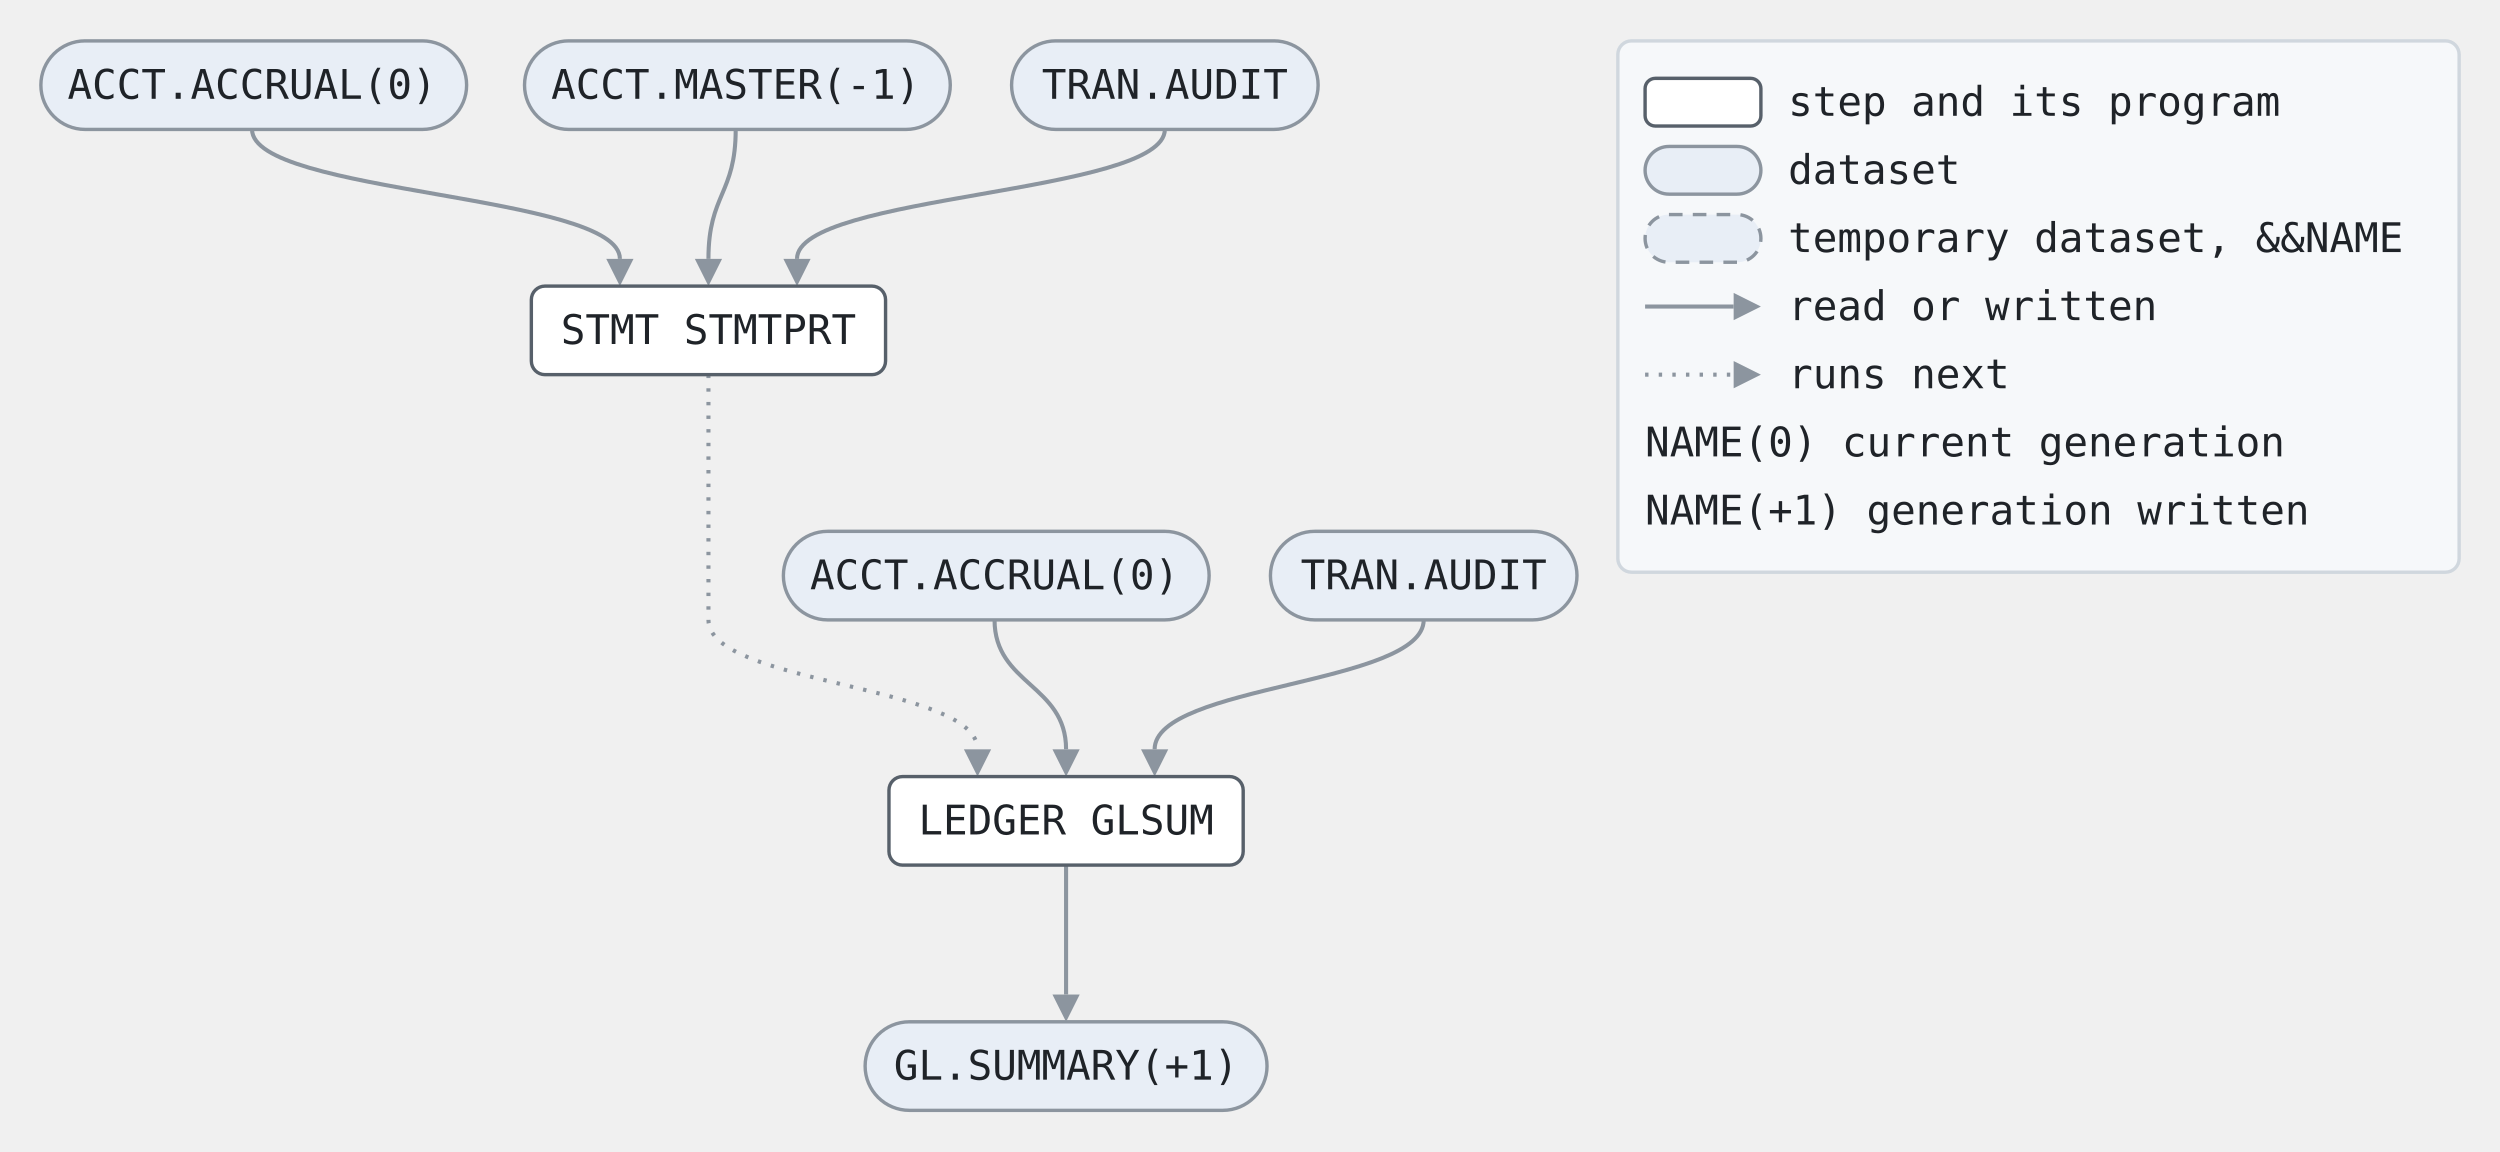
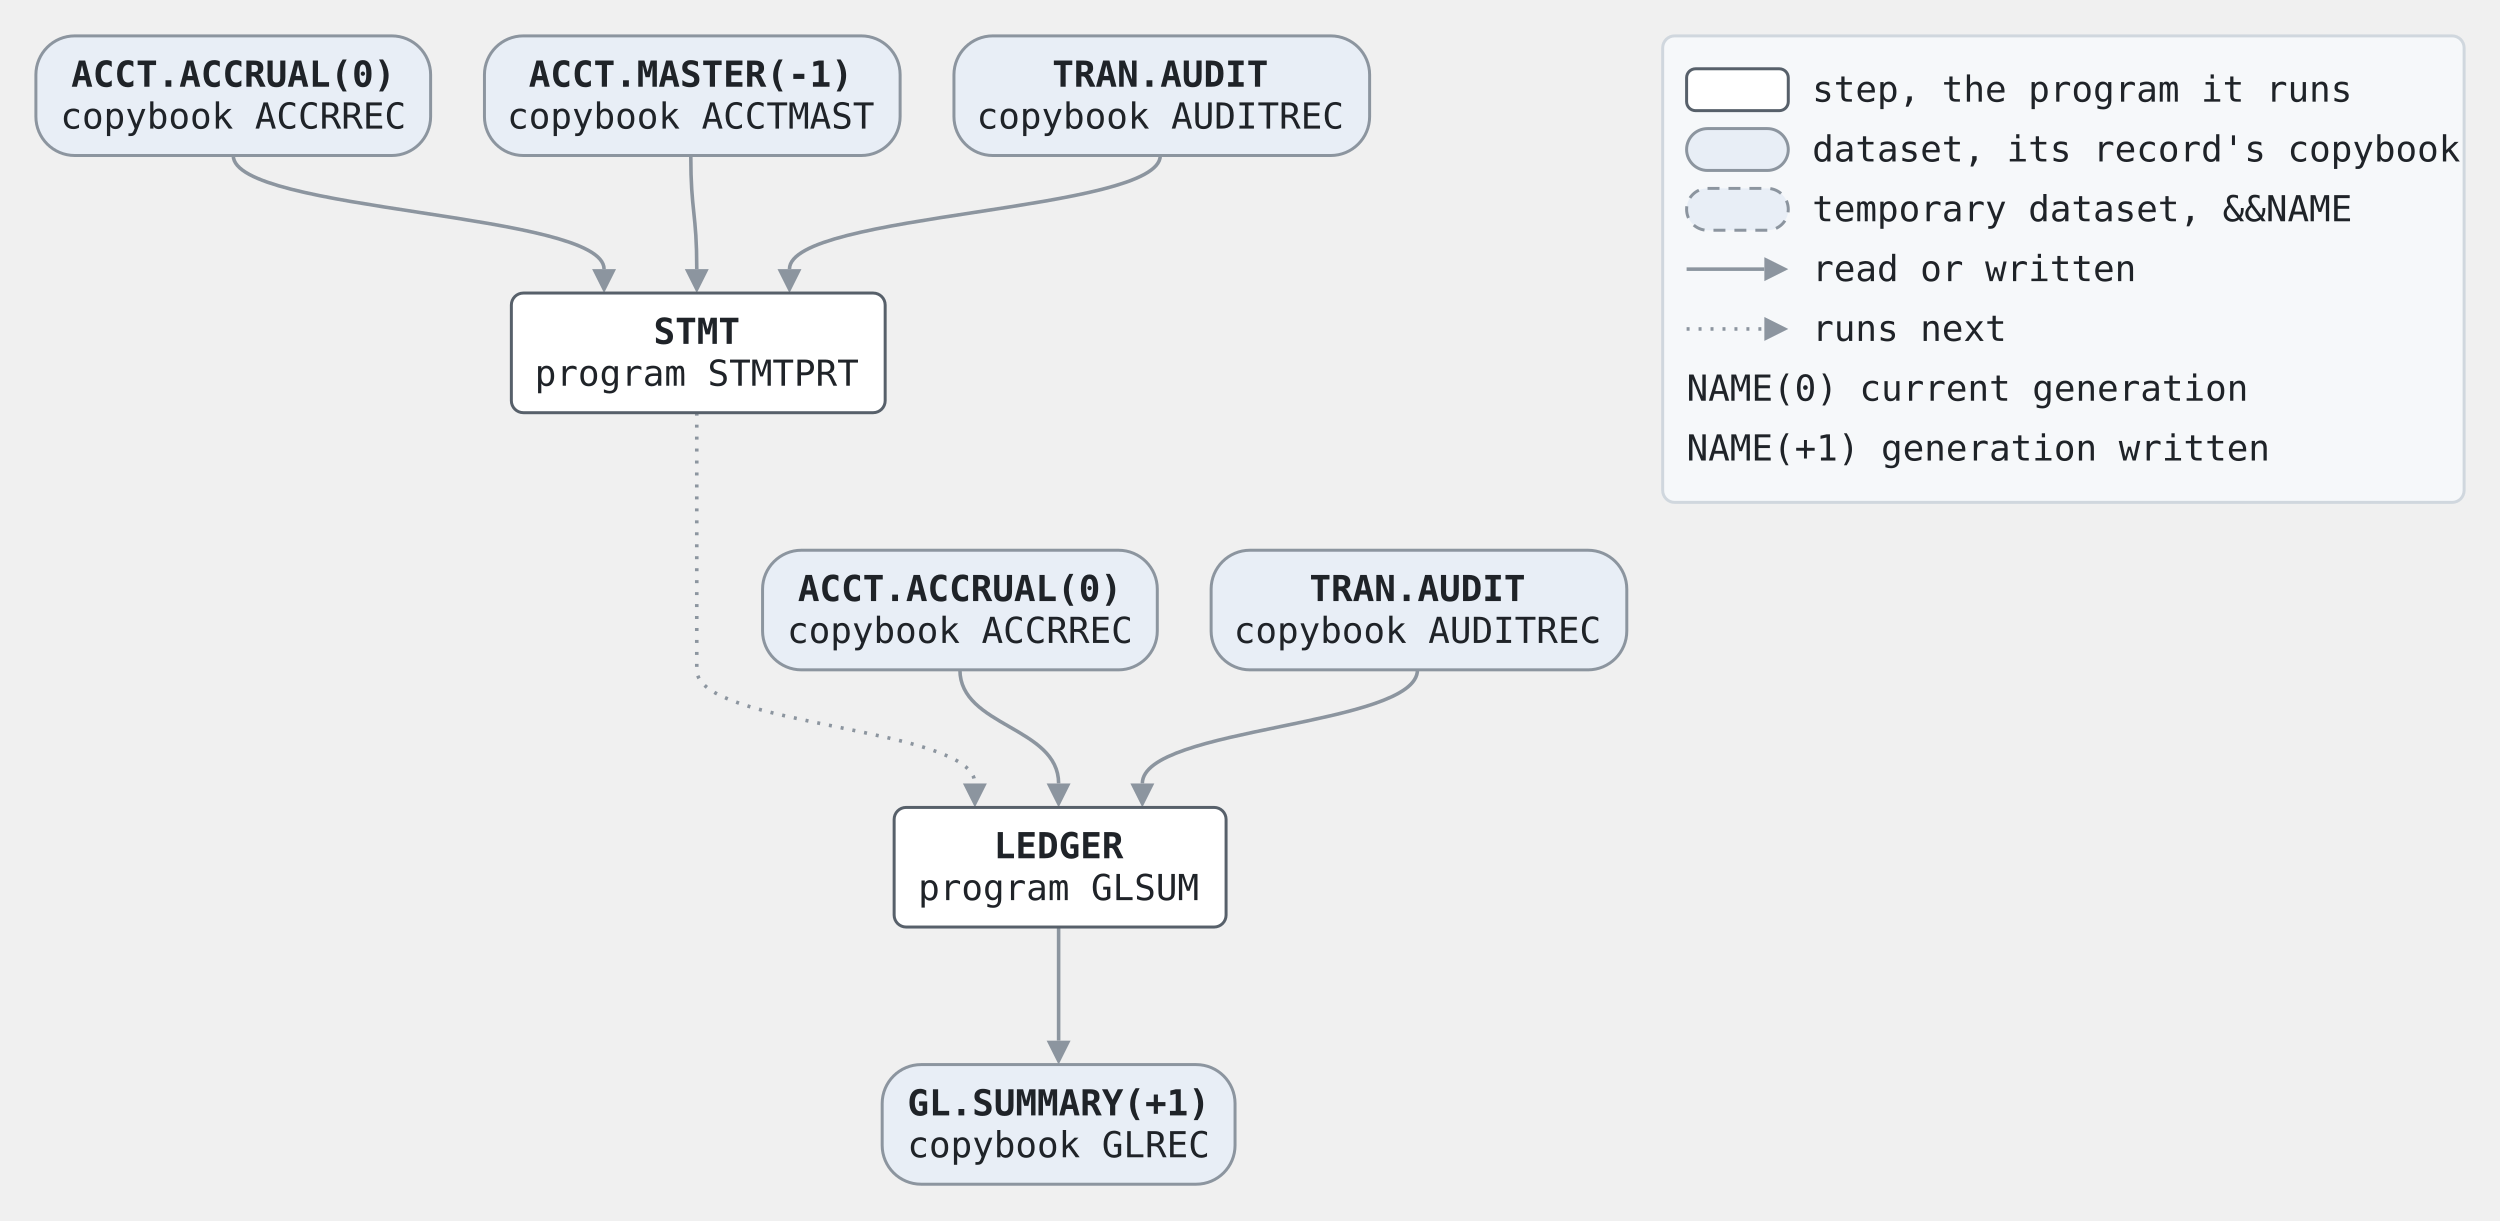
- <svg xmlns="http://www.w3.org/2000/svg" width="734" height="338" viewBox="0 0 734 338" font-family="ui-monospace, SFMono-Regular, Menlo, Consolas, monospace" font-size="12">
+ <svg xmlns="http://www.w3.org/2000/svg" width="836" height="408" viewBox="0 0 836 408" font-family="ui-monospace, SFMono-Regular, Menlo, Consolas, monospace" font-size="12">
  <style>
.box { fill: #ffffff; stroke: #57606a; stroke-width: 1 }
.box.emphasis { stroke-width: 2.5 }
.box.data { fill: #e8eef6; stroke: #8c959f }
.box.dashed { stroke-dasharray: 4 3 }
.label { fill: #1f2328 }
.label.first { font-weight: 600 }
.edge { fill: none; stroke: #8c959f; stroke-width: 1.2 }
.edge.dashed { stroke-dasharray: 4 3 }
.edge.dotted { stroke-dasharray: 1 3 }
.head { fill: #8c959f }
.legend { fill: #f6f8fa; stroke: #d0d7de }
@media (prefers-color-scheme: dark) {
  .box { fill: #161b22; stroke: #8b949e }
  .box.data { fill: #1f2a3a; stroke: #6e7681 }
  .label { fill: #e6edf3 }
  .edge { stroke: #6e7681 }
  .head { fill: #6e7681 }
  .legend { fill: #0d1117; stroke: #30363d }
}
</style>
  <defs>
    <marker id="arrow" viewBox="0 0 8 8" refX="0" refY="4" markerUnits="userSpaceOnUse" markerWidth="8" markerHeight="8" orient="auto-start-reverse">
      <path class="head" d="M0,0 L8,4 L0,8 z" />
    </marker>
  </defs>
-   <path class="edge" d="M74,38 C74,57 182,57 182,76" marker-end="url(#arrow)" />
-   <path class="edge" d="M216,38 C216,57 208,57 208,76" marker-end="url(#arrow)" />
-   <path class="edge" d="M342,38 C342,57 234,57 234,76" marker-end="url(#arrow)" />
-   <path class="edge" d="M292,182 C292,201 313,201 313,220" marker-end="url(#arrow)" />
-   <path class="edge" d="M418,182 C418,201 339,201 339,220" marker-end="url(#arrow)" />
-   <path class="edge dotted" d="M208,110 C208,133 208,133 208,156 L208,182 C208,201 287,201 287,220" marker-end="url(#arrow)" />
-   <path class="edge" d="M313,254 C313,273 313,273 313,292" marker-end="url(#arrow)" />
-   <g>
-     <rect class="box data" x="12" y="12" width="125" height="26" rx="13" />
-     <text class="label" x="74" y="29" text-anchor="middle">ACCT.ACCRUAL(0)</text>
-   </g>
-   <g>
-     <rect class="box data" x="154" y="12" width="125" height="26" rx="13" />
-     <text class="label" x="216" y="29" text-anchor="middle">ACCT.MASTER(-1)</text>
-   </g>
-   <g>
-     <rect class="box data" x="297" y="12" width="90" height="26" rx="13" />
-     <text class="label" x="342" y="29" text-anchor="middle">TRAN.AUDIT</text>
-   </g>
-   <a href="../../../pangaea/jobs/MONTHLY.jcl#L16">
-     <rect class="box" x="156" y="84" width="104" height="26" rx="4" />
-     <text class="label" x="208" y="101" text-anchor="middle">STMT STMTPRT</text>
+   <path class="edge" d="M78,52 C78,71 202,71 202,90" marker-end="url(#arrow)" />
+   <path class="edge" d="M231,52 C231,71 233,71 233,90" marker-end="url(#arrow)" />
+   <path class="edge" d="M388,52 C388,71 264,71 264,90" marker-end="url(#arrow)" />
+   <path class="edge" d="M321,224 C321,243 354,243 354,262" marker-end="url(#arrow)" />
+   <path class="edge" d="M474,224 C474,243 382,243 382,262" marker-end="url(#arrow)" />
+   <path class="edge dotted" d="M233,138 C233,161 233,161 233,184 L233,224 C233,243 326,243 326,262" marker-end="url(#arrow)" />
+   <path class="edge" d="M354,310 C354,329 354,329 354,348" marker-end="url(#arrow)" />
+   <a href="../copybooks/ACCRREC.md">
+     <rect class="box data" x="12" y="12" width="132" height="40" rx="13" />
+     <text class="label first" x="78" y="29" text-anchor="middle">ACCT.ACCRUAL(0)</text>
+     <text class="label" x="78" y="43" text-anchor="middle">copybook ACCRREC</text>
  </a>
-   <g>
-     <rect class="box data" x="230" y="156" width="125" height="26" rx="13" />
-     <text class="label" x="292" y="173" text-anchor="middle">ACCT.ACCRUAL(0)</text>
-   </g>
-   <g>
-     <rect class="box data" x="373" y="156" width="90" height="26" rx="13" />
-     <text class="label" x="418" y="173" text-anchor="middle">TRAN.AUDIT</text>
-   </g>
-   <a href="../../../pangaea/jobs/MONTHLY.jcl#L25">
-     <rect class="box" x="261" y="228" width="104" height="26" rx="4" />
-     <text class="label" x="313" y="245" text-anchor="middle">LEDGER GLSUM</text>
+   <a href="../copybooks/ACCTMAST.md">
+     <rect class="box data" x="162" y="12" width="139" height="40" rx="13" />
+     <text class="label first" x="231" y="29" text-anchor="middle">ACCT.MASTER(-1)</text>
+     <text class="label" x="231" y="43" text-anchor="middle">copybook ACCTMAST</text>
  </a>
-   <g>
-     <rect class="box data" x="254" y="300" width="118" height="26" rx="13" />
-     <text class="label" x="313" y="317" text-anchor="middle">GL.SUMMARY(+1)</text>
-   </g>
+   <a href="../copybooks/AUDITREC.md">
+     <rect class="box data" x="319" y="12" width="139" height="40" rx="13" />
+     <text class="label first" x="388" y="29" text-anchor="middle">TRAN.AUDIT</text>
+     <text class="label" x="388" y="43" text-anchor="middle">copybook AUDITREC</text>
+   </a>
+   <a href="../programs/STMTPRT.md">
+     <rect class="box" x="171" y="98" width="125" height="40" rx="4" />
+     <text class="label first" x="233" y="115" text-anchor="middle">STMT</text>
+     <text class="label" x="233" y="129" text-anchor="middle">program STMTPRT</text>
+   </a>
+   <a href="../copybooks/ACCRREC.md">
+     <rect class="box data" x="255" y="184" width="132" height="40" rx="13" />
+     <text class="label first" x="321" y="201" text-anchor="middle">ACCT.ACCRUAL(0)</text>
+     <text class="label" x="321" y="215" text-anchor="middle">copybook ACCRREC</text>
+   </a>
+   <a href="../copybooks/AUDITREC.md">
+     <rect class="box data" x="405" y="184" width="139" height="40" rx="13" />
+     <text class="label first" x="474" y="201" text-anchor="middle">TRAN.AUDIT</text>
+     <text class="label" x="474" y="215" text-anchor="middle">copybook AUDITREC</text>
+   </a>
+   <a href="../programs/GLSUM.md">
+     <rect class="box" x="299" y="270" width="111" height="40" rx="4" />
+     <text class="label first" x="354" y="287" text-anchor="middle">LEDGER</text>
+     <text class="label" x="354" y="301" text-anchor="middle">program GLSUM</text>
+   </a>
+   <a href="../copybooks/GLREC.md">
+     <rect class="box data" x="295" y="356" width="118" height="40" rx="13" />
+     <text class="label first" x="354" y="373" text-anchor="middle">GL.SUMMARY(+1)</text>
+     <text class="label" x="354" y="387" text-anchor="middle">copybook GLREC</text>
+   </a>
  <g class="legend-keys">
-     <rect class="legend" x="475" y="12" width="247" height="156" rx="4" />
-     <rect class="box" x="483" y="23" width="34" height="14" rx="3" />
-     <text class="label" x="525" y="34">step and its program</text>
-     <rect class="box data" x="483" y="43" width="34" height="14" rx="7" />
-     <text class="label" x="525" y="54">dataset</text>
-     <rect class="box data dashed" x="483" y="63" width="34" height="14" rx="7" />
-     <text class="label" x="525" y="74">temporary dataset, &amp;&amp;NAME</text>
-     <path class="edge" d="M483,90 L509,90" marker-end="url(#arrow)" />
-     <text class="label" x="525" y="94">read or written</text>
-     <path class="edge dotted" d="M483,110 L509,110" marker-end="url(#arrow)" />
-     <text class="label" x="525" y="114">runs next</text>
-     <text class="label" x="483" y="134">NAME(0)  current generation</text>
-     <text class="label" x="483" y="154">NAME(+1) generation written</text>
+     <rect class="legend" x="556" y="12" width="268" height="156" rx="4" />
+     <rect class="box" x="564" y="23" width="34" height="14" rx="3" />
+     <text class="label" x="606" y="34">step, the program it runs</text>
+     <rect class="box data" x="564" y="43" width="34" height="14" rx="7" />
+     <text class="label" x="606" y="54">dataset, its record's copybook</text>
+     <rect class="box data dashed" x="564" y="63" width="34" height="14" rx="7" />
+     <text class="label" x="606" y="74">temporary dataset, &amp;&amp;NAME</text>
+     <path class="edge" d="M564,90 L590,90" marker-end="url(#arrow)" />
+     <text class="label" x="606" y="94">read or written</text>
+     <path class="edge dotted" d="M564,110 L590,110" marker-end="url(#arrow)" />
+     <text class="label" x="606" y="114">runs next</text>
+     <text class="label" x="564" y="134">NAME(0)  current generation</text>
+     <text class="label" x="564" y="154">NAME(+1) generation written</text>
  </g>
</svg>
